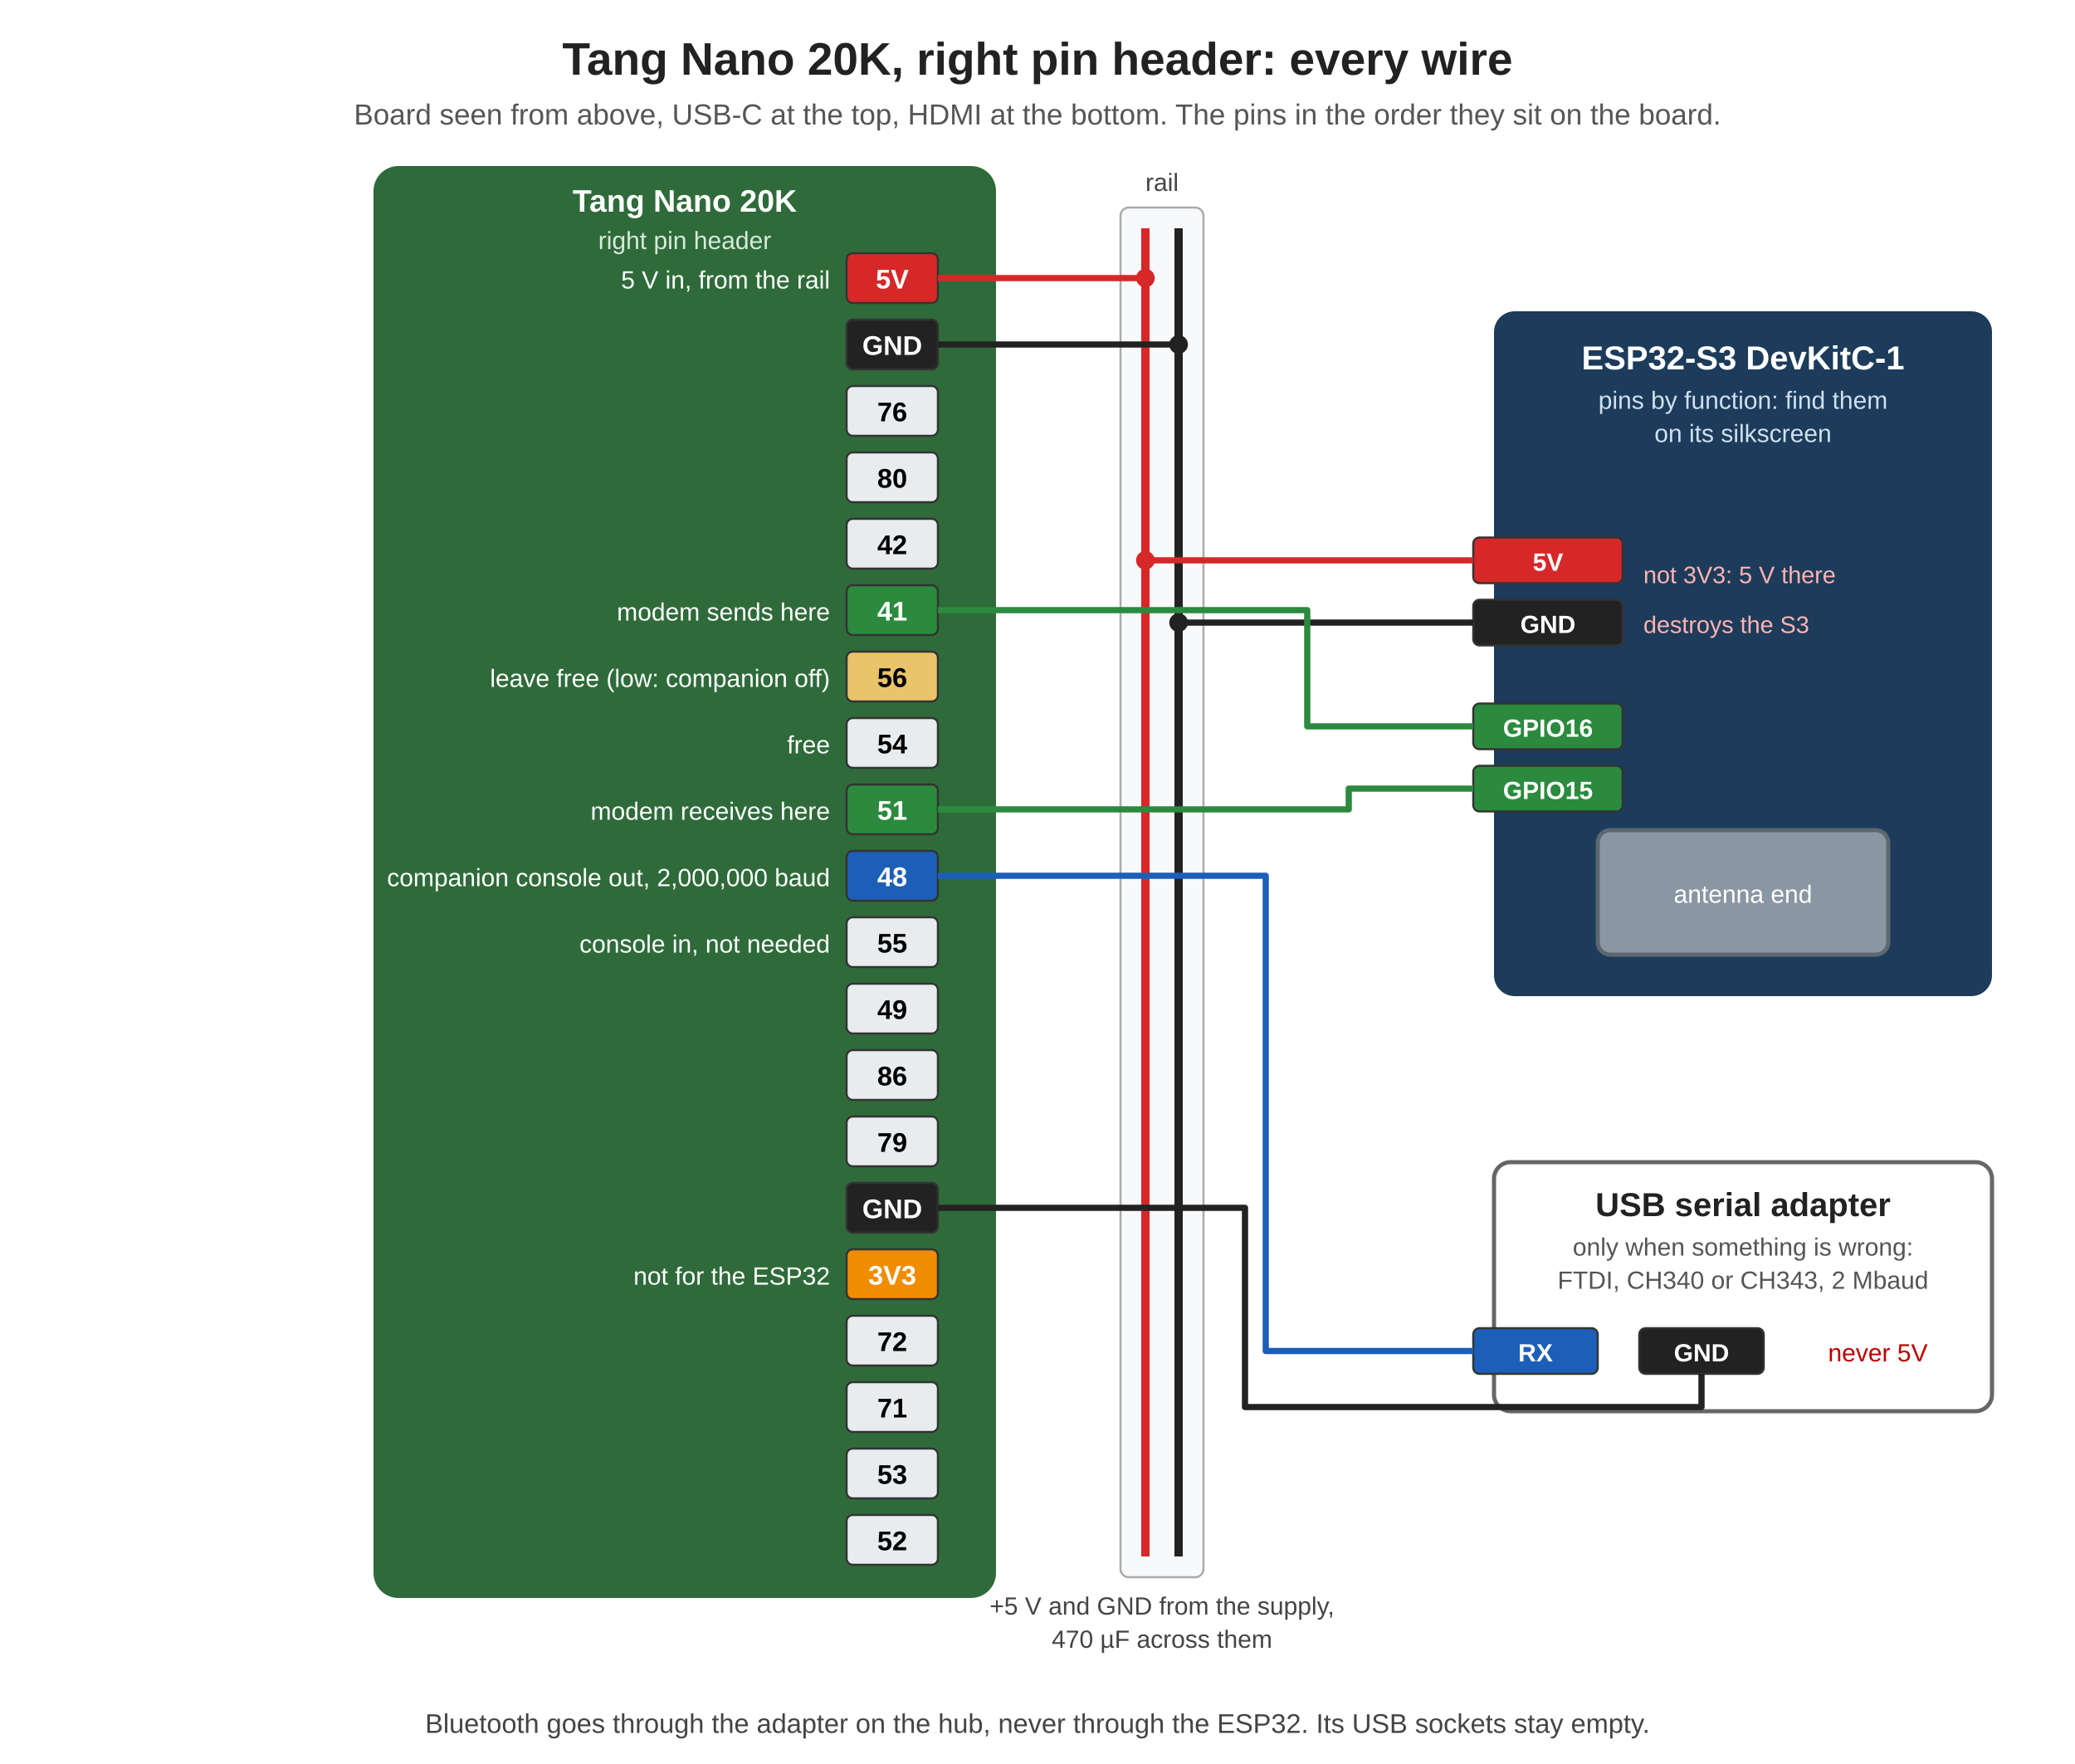
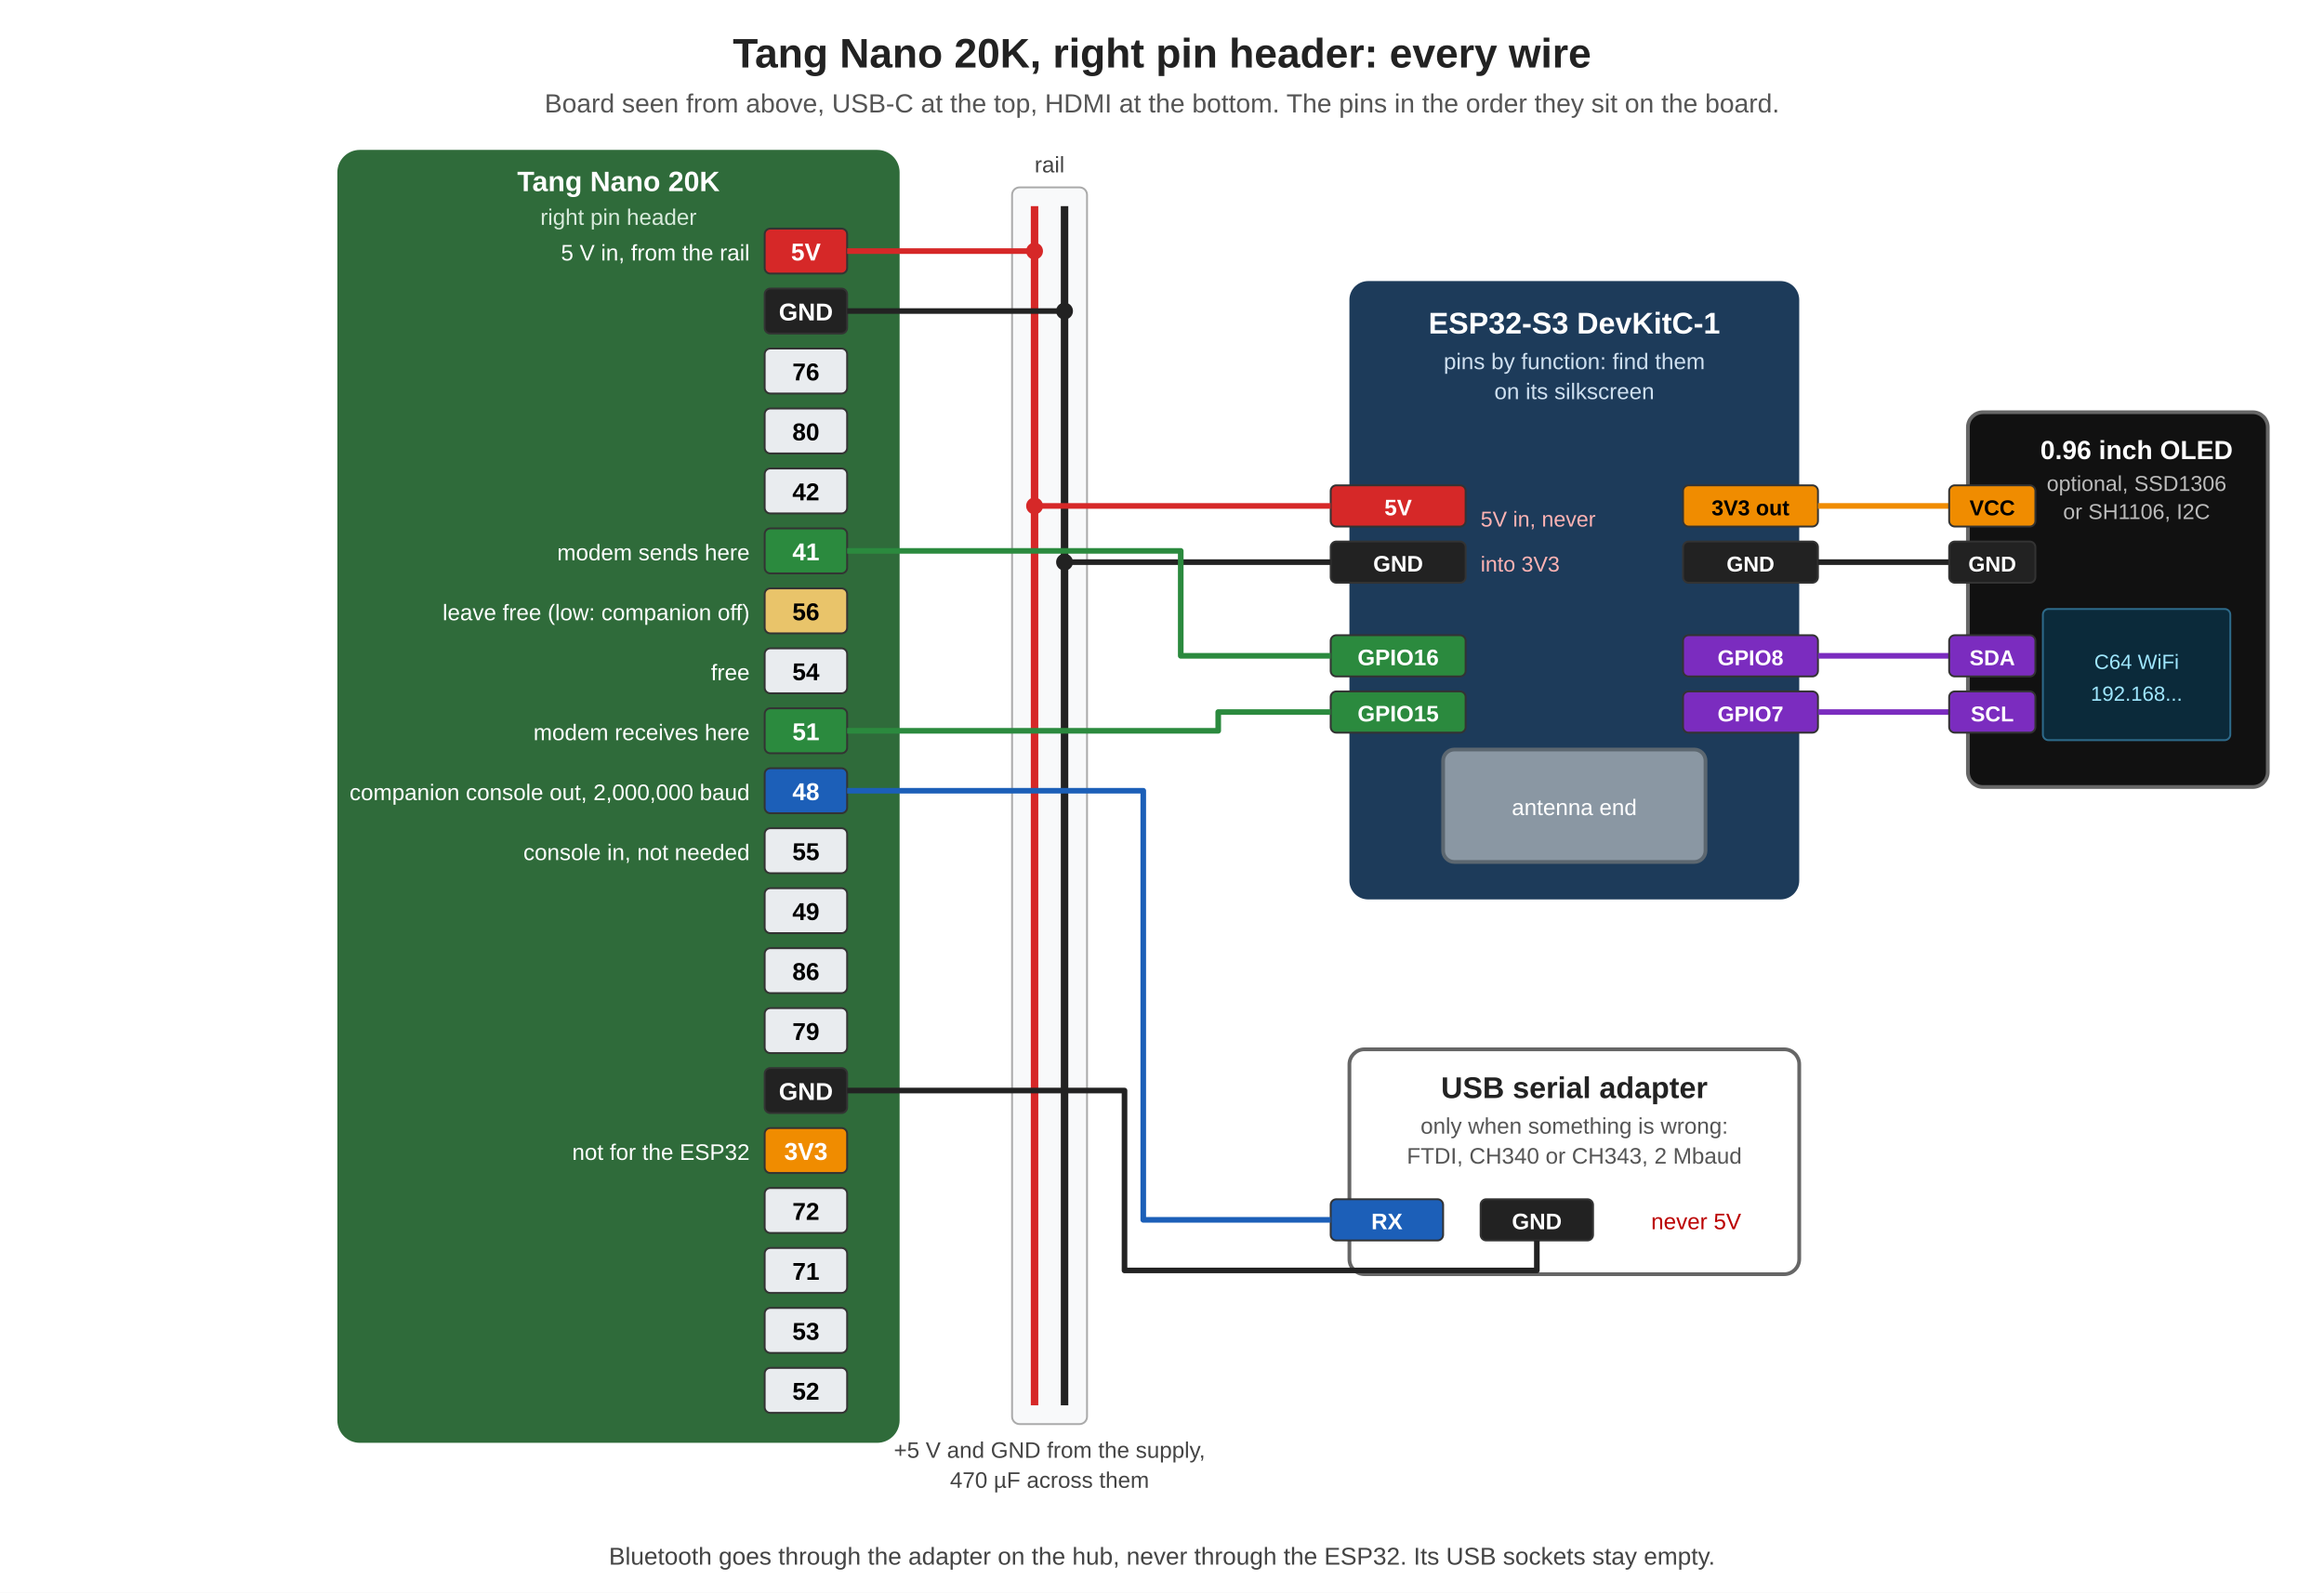
- <svg xmlns="http://www.w3.org/2000/svg" viewBox="0 0 1000 850" font-family="Segoe UI, Arial, Helvetica, sans-serif">
-   <rect width="1000" height="850" fill="#ffffff" />
-   <text x="500" y="36" font-size="22" fill="#222" text-anchor="middle" font-weight="bold">Tang Nano 20K, right pin header: every wire</text>
-   <text x="500" y="60" font-size="14" fill="#555" text-anchor="middle">Board seen from above, USB-C at the top, HDMI at the bottom. The pins in the order they sit on the board.</text>
+ <svg xmlns="http://www.w3.org/2000/svg" viewBox="0 0 1240 850" font-family="Segoe UI, Arial, Helvetica, sans-serif">
+   <rect width="1240" height="850" fill="#ffffff" />
+   <text x="620" y="36" font-size="22" fill="#222" text-anchor="middle" font-weight="bold">Tang Nano 20K, right pin header: every wire</text>
+   <text x="620" y="60" font-size="14" fill="#555" text-anchor="middle">Board seen from above, USB-C at the top, HDMI at the bottom. The pins in the order they sit on the board.</text>
  <rect x="180" y="80" width="300" height="690" rx="12" fill="#2f6b3a" stroke="none" stroke-width="2" />
  <text x="330" y="102" font-size="15" fill="#fff" text-anchor="middle" font-weight="bold">Tang Nano 20K</text>
  <text x="330" y="120" font-size="12" fill="#d8eadb" text-anchor="middle">right pin header</text>
  <rect x="408" y="122" width="44" height="24" rx="3" fill="#d62828" stroke="#333" stroke-width="1" />
  <text x="430" y="139" font-size="13" fill="#fff" text-anchor="middle" font-weight="bold">5V</text>
  <rect x="408" y="154" width="44" height="24" rx="3" fill="#222222" stroke="#333" stroke-width="1" />
  <text x="430" y="171" font-size="13" fill="#fff" text-anchor="middle" font-weight="bold">GND</text>
  <rect x="408" y="186" width="44" height="24" rx="3" fill="#e9ecef" stroke="#333" stroke-width="1" />
  <text x="430" y="203" font-size="13" fill="#000" text-anchor="middle" font-weight="bold">76</text>
  <rect x="408" y="218" width="44" height="24" rx="3" fill="#e9ecef" stroke="#333" stroke-width="1" />
  <text x="430" y="235" font-size="13" fill="#000" text-anchor="middle" font-weight="bold">80</text>
  <rect x="408" y="250" width="44" height="24" rx="3" fill="#e9ecef" stroke="#333" stroke-width="1" />
  <text x="430" y="267" font-size="13" fill="#000" text-anchor="middle" font-weight="bold">42</text>
  <rect x="408" y="282" width="44" height="24" rx="3" fill="#2b8a3e" stroke="#333" stroke-width="1" />
  <text x="430" y="299" font-size="13" fill="#fff" text-anchor="middle" font-weight="bold">41</text>
  <rect x="408" y="314" width="44" height="24" rx="3" fill="#e9c46a" stroke="#333" stroke-width="1" />
  <text x="430" y="331" font-size="13" fill="#000" text-anchor="middle" font-weight="bold">56</text>
  <rect x="408" y="346" width="44" height="24" rx="3" fill="#e9ecef" stroke="#333" stroke-width="1" />
  <text x="430" y="363" font-size="13" fill="#000" text-anchor="middle" font-weight="bold">54</text>
  <rect x="408" y="378" width="44" height="24" rx="3" fill="#2b8a3e" stroke="#333" stroke-width="1" />
  <text x="430" y="395" font-size="13" fill="#fff" text-anchor="middle" font-weight="bold">51</text>
  <rect x="408" y="410" width="44" height="24" rx="3" fill="#1c5fb8" stroke="#333" stroke-width="1" />
  <text x="430" y="427" font-size="13" fill="#fff" text-anchor="middle" font-weight="bold">48</text>
  <rect x="408" y="442" width="44" height="24" rx="3" fill="#e9ecef" stroke="#333" stroke-width="1" />
  <text x="430" y="459" font-size="13" fill="#000" text-anchor="middle" font-weight="bold">55</text>
  <rect x="408" y="474" width="44" height="24" rx="3" fill="#e9ecef" stroke="#333" stroke-width="1" />
  <text x="430" y="491" font-size="13" fill="#000" text-anchor="middle" font-weight="bold">49</text>
  <rect x="408" y="506" width="44" height="24" rx="3" fill="#e9ecef" stroke="#333" stroke-width="1" />
  <text x="430" y="523" font-size="13" fill="#000" text-anchor="middle" font-weight="bold">86</text>
  <rect x="408" y="538" width="44" height="24" rx="3" fill="#e9ecef" stroke="#333" stroke-width="1" />
  <text x="430" y="555" font-size="13" fill="#000" text-anchor="middle" font-weight="bold">79</text>
  <rect x="408" y="570" width="44" height="24" rx="3" fill="#222222" stroke="#333" stroke-width="1" />
  <text x="430" y="587" font-size="13" fill="#fff" text-anchor="middle" font-weight="bold">GND</text>
  <rect x="408" y="602" width="44" height="24" rx="3" fill="#f08c00" stroke="#333" stroke-width="1" />
  <text x="430" y="619" font-size="13" fill="#fff" text-anchor="middle" font-weight="bold">3V3</text>
  <rect x="408" y="634" width="44" height="24" rx="3" fill="#e9ecef" stroke="#333" stroke-width="1" />
  <text x="430" y="651" font-size="13" fill="#000" text-anchor="middle" font-weight="bold">72</text>
  <rect x="408" y="666" width="44" height="24" rx="3" fill="#e9ecef" stroke="#333" stroke-width="1" />
  <text x="430" y="683" font-size="13" fill="#000" text-anchor="middle" font-weight="bold">71</text>
  <rect x="408" y="698" width="44" height="24" rx="3" fill="#e9ecef" stroke="#333" stroke-width="1" />
  <text x="430" y="715" font-size="13" fill="#000" text-anchor="middle" font-weight="bold">53</text>
  <rect x="408" y="730" width="44" height="24" rx="3" fill="#e9ecef" stroke="#333" stroke-width="1" />
  <text x="430" y="747" font-size="13" fill="#000" text-anchor="middle" font-weight="bold">52</text>
  <text x="400" y="139" font-size="12" fill="#fff" text-anchor="end">5 V in, from the rail</text>
  <text x="400" y="299" font-size="12" fill="#fff" text-anchor="end">modem sends here</text>
  <text x="400" y="395" font-size="12" fill="#fff" text-anchor="end">modem receives here</text>
  <text x="400" y="331" font-size="12" fill="#fff" text-anchor="end">leave free (low: companion off)</text>
  <text x="400" y="363" font-size="12" fill="#fff" text-anchor="end">free</text>
  <text x="400" y="427" font-size="12" fill="#fff" text-anchor="end">companion console out, 2,000,000 baud</text>
  <text x="400" y="459" font-size="12" fill="#fff" text-anchor="end">console in, not needed</text>
  <text x="400" y="619" font-size="12" fill="#fff" text-anchor="end">not for the ESP32</text>
  <rect x="540" y="100" width="40" height="660" rx="4" fill="#f8f9fa" stroke="#aaa" stroke-width="1" />
  <text x="560" y="92" font-size="12" fill="#444" text-anchor="middle">rail</text>
  <path d="M552 110 L552 750" fill="none" stroke="#d62828" stroke-width="4" stroke-linejoin="round" />
  <path d="M568 110 L568 750" fill="none" stroke="#222222" stroke-width="4" stroke-linejoin="round" />
  <path d="M452 134 L552 134" fill="none" stroke="#d62828" stroke-width="3" stroke-linejoin="round" />
  <circle cx="552" cy="134" r="4.5" fill="#d62828" />
  <path d="M452 166 L568 166" fill="none" stroke="#222222" stroke-width="3" stroke-linejoin="round" />
  <circle cx="568" cy="166" r="4.5" fill="#222222" />
  <text x="560" y="778" font-size="12" fill="#444" text-anchor="middle">+5 V and GND from the supply,</text>
  <text x="560" y="794" font-size="12" fill="#444" text-anchor="middle">470 µF across them</text>
  <rect x="720" y="150" width="240" height="330" rx="10" fill="#1d3b5a" stroke="none" stroke-width="2" />
  <text x="840" y="178" font-size="16" fill="#fff" text-anchor="middle" font-weight="bold">ESP32-S3 DevKitC-1</text>
  <text x="840" y="197" font-size="12" fill="#cfe0f0" text-anchor="middle">pins by function: find them</text>
  <text x="840" y="213" font-size="12" fill="#cfe0f0" text-anchor="middle">on its silkscreen</text>
  <rect x="770" y="400" width="140" height="60" rx="6" fill="#8a97a3" stroke="#5c6770" stroke-width="2" />
  <text x="840" y="435" font-size="12" fill="#fff" text-anchor="middle">antenna end</text>
  <rect x="710" y="259" width="72" height="22" rx="3" fill="#d62828" stroke="#333" stroke-width="1" />
  <text x="746" y="275" font-size="12" fill="#fff" text-anchor="middle" font-weight="bold">5V</text>
  <rect x="710" y="289" width="72" height="22" rx="3" fill="#222222" stroke="#333" stroke-width="1" />
  <text x="746" y="305" font-size="12" fill="#fff" text-anchor="middle" font-weight="bold">GND</text>
  <rect x="710" y="339" width="72" height="22" rx="3" fill="#2b8a3e" stroke="#333" stroke-width="1" />
  <text x="746" y="355" font-size="12" fill="#fff" text-anchor="middle" font-weight="bold">GPIO16</text>
  <rect x="710" y="369" width="72" height="22" rx="3" fill="#2b8a3e" stroke="#333" stroke-width="1" />
  <text x="746" y="385" font-size="12" fill="#fff" text-anchor="middle" font-weight="bold">GPIO15</text>
-   <text x="792" y="281" font-size="11.5" fill="#ffb3b3" text-anchor="start">not 3V3: 5 V there</text>
-   <text x="792" y="305" font-size="11.5" fill="#ffb3b3" text-anchor="start">destroys the S3</text>
+   <text x="790" y="281" font-size="11.5" fill="#ffb3b3" text-anchor="start">5V in, never</text>
+   <text x="790" y="305" font-size="11.5" fill="#ffb3b3" text-anchor="start">into 3V3</text>
+   <rect x="1050" y="220" width="160" height="200" rx="8" fill="#111" stroke="#666" stroke-width="2" />
+   <text x="1140" y="245" font-size="14" fill="#fff" text-anchor="middle" font-weight="bold">0.96 inch OLED</text>
+   <text x="1140" y="262" font-size="11.5" fill="#bbb" text-anchor="middle">optional, SSD1306</text>
+   <text x="1140" y="277" font-size="11.5" fill="#bbb" text-anchor="middle">or SH1106, I2C</text>
+   <rect x="1090" y="325" width="100" height="70" rx="3" fill="#0b2a3a" stroke="#2d6a8a" stroke-width="1" />
+   <text x="1140" y="357" font-size="11" fill="#9fe7ff" text-anchor="middle">C64  WiFi</text>
+   <text x="1140" y="374" font-size="11" fill="#9fe7ff" text-anchor="middle">192.168...</text>
+   <rect x="898" y="259" width="72" height="22" rx="3" fill="#f08c00" stroke="#333" stroke-width="1" />
+   <text x="934" y="275" font-size="11.5" fill="#000" text-anchor="middle" font-weight="bold">3V3 out</text>
+   <path d="M970 270 L1040 270" fill="none" stroke="#f08c00" stroke-width="3" stroke-linejoin="round" />
+   <rect x="1040" y="259" width="46" height="22" rx="3" fill="#f08c00" stroke="#333" stroke-width="1" />
+   <text x="1063" y="275" font-size="11.5" fill="#000" text-anchor="middle" font-weight="bold">VCC</text>
+   <rect x="898" y="289" width="72" height="22" rx="3" fill="#222222" stroke="#333" stroke-width="1" />
+   <text x="934" y="305" font-size="11.5" fill="#fff" text-anchor="middle" font-weight="bold">GND</text>
+   <path d="M970 300 L1040 300" fill="none" stroke="#222222" stroke-width="3" stroke-linejoin="round" />
+   <rect x="1040" y="289" width="46" height="22" rx="3" fill="#222222" stroke="#333" stroke-width="1" />
+   <text x="1063" y="305" font-size="11.5" fill="#fff" text-anchor="middle" font-weight="bold">GND</text>
+   <rect x="898" y="339" width="72" height="22" rx="3" fill="#7b2cbf" stroke="#333" stroke-width="1" />
+   <text x="934" y="355" font-size="11.5" fill="#fff" text-anchor="middle" font-weight="bold">GPIO8</text>
+   <path d="M970 350 L1040 350" fill="none" stroke="#7b2cbf" stroke-width="3" stroke-linejoin="round" />
+   <rect x="1040" y="339" width="46" height="22" rx="3" fill="#7b2cbf" stroke="#333" stroke-width="1" />
+   <text x="1063" y="355" font-size="11.5" fill="#fff" text-anchor="middle" font-weight="bold">SDA</text>
+   <rect x="898" y="369" width="72" height="22" rx="3" fill="#7b2cbf" stroke="#333" stroke-width="1" />
+   <text x="934" y="385" font-size="11.5" fill="#fff" text-anchor="middle" font-weight="bold">GPIO7</text>
+   <path d="M970 380 L1040 380" fill="none" stroke="#7b2cbf" stroke-width="3" stroke-linejoin="round" />
+   <rect x="1040" y="369" width="46" height="22" rx="3" fill="#7b2cbf" stroke="#333" stroke-width="1" />
+   <text x="1063" y="385" font-size="11.5" fill="#fff" text-anchor="middle" font-weight="bold">SCL</text>
  <path d="M552 270 L710 270" fill="none" stroke="#d62828" stroke-width="3" stroke-linejoin="round" />
  <circle cx="552" cy="270" r="4.5" fill="#d62828" />
  <path d="M568 300 L710 300" fill="none" stroke="#222222" stroke-width="3" stroke-linejoin="round" />
  <circle cx="568" cy="300" r="4.5" fill="#222222" />
  <path d="M710 350 L630 350 L630 294 L452 294" fill="none" stroke="#2b8a3e" stroke-width="3" stroke-linejoin="round" />
  <path d="M710 380 L650 380 L650 390 L452 390" fill="none" stroke="#2b8a3e" stroke-width="3" stroke-linejoin="round" />
  <rect x="720" y="560" width="240" height="120" rx="8" fill="#fff" stroke="#666" stroke-width="2" />
  <text x="840" y="586" font-size="16" fill="#222" text-anchor="middle" font-weight="bold">USB serial adapter</text>
  <text x="840" y="605" font-size="12" fill="#555" text-anchor="middle">only when something is wrong:</text>
  <text x="840" y="621" font-size="12" fill="#555" text-anchor="middle">FTDI, CH340 or CH343, 2 Mbaud</text>
  <rect x="710" y="640" width="60" height="22" rx="3" fill="#1c5fb8" stroke="#333" stroke-width="1" />
  <text x="740" y="656" font-size="12" fill="#fff" text-anchor="middle" font-weight="bold">RX</text>
  <rect x="790" y="640" width="60" height="22" rx="3" fill="#222222" stroke="#333" stroke-width="1" />
  <text x="820" y="656" font-size="12" fill="#fff" text-anchor="middle" font-weight="bold">GND</text>
  <text x="905" y="656" font-size="12" fill="#b00" text-anchor="middle">never 5V</text>
  <path d="M710 651 L610 651 L610 422 L452 422" fill="none" stroke="#1c5fb8" stroke-width="3" stroke-linejoin="round" />
  <path d="M820 662 L820 678 L600 678 L600 582 L452 582" fill="none" stroke="#222222" stroke-width="3" stroke-linejoin="round" />
-   <text x="500" y="835" font-size="13" fill="#444" text-anchor="middle">Bluetooth goes through the adapter on the hub, never through the ESP32. Its USB sockets stay empty.</text>
+   <text x="620" y="835" font-size="13" fill="#444" text-anchor="middle">Bluetooth goes through the adapter on the hub, never through the ESP32. Its USB sockets stay empty.</text>
</svg>
